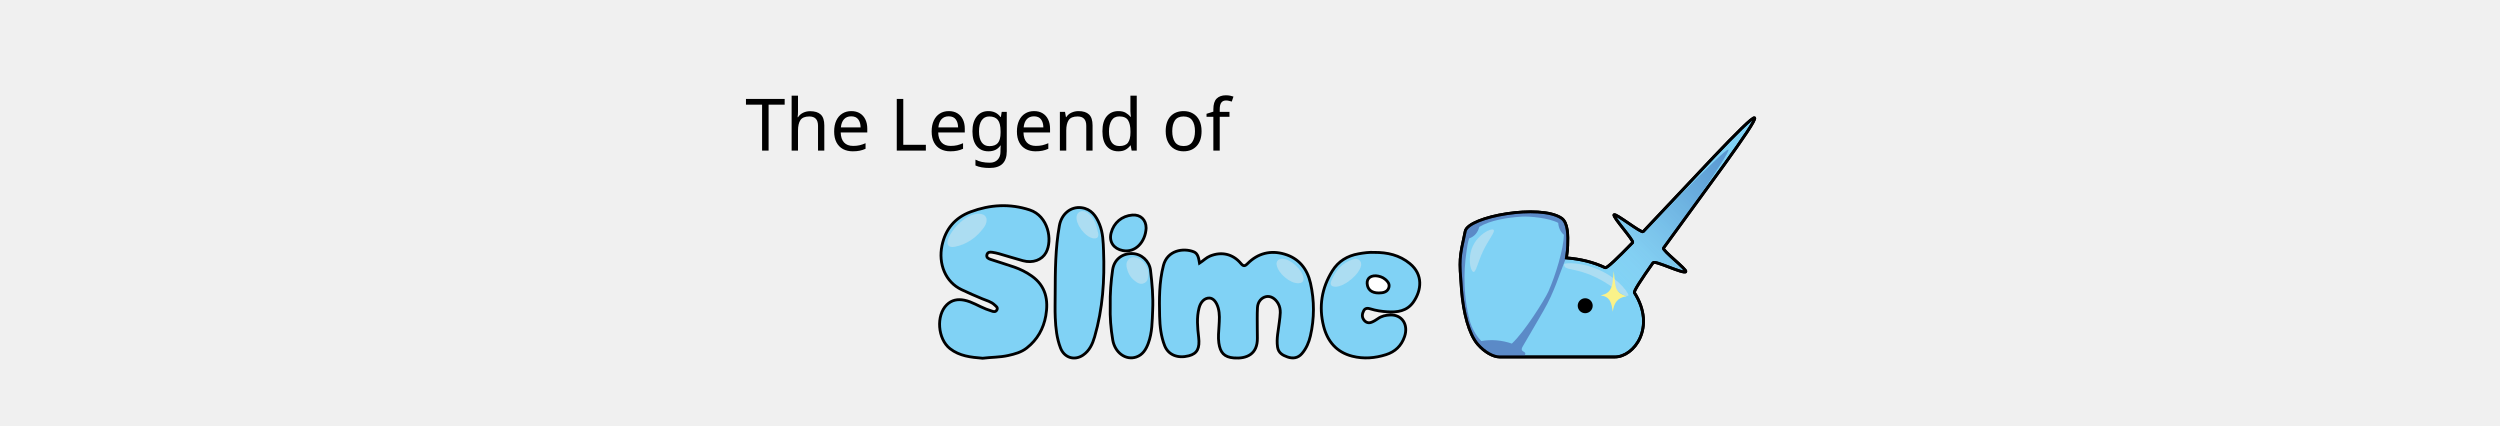
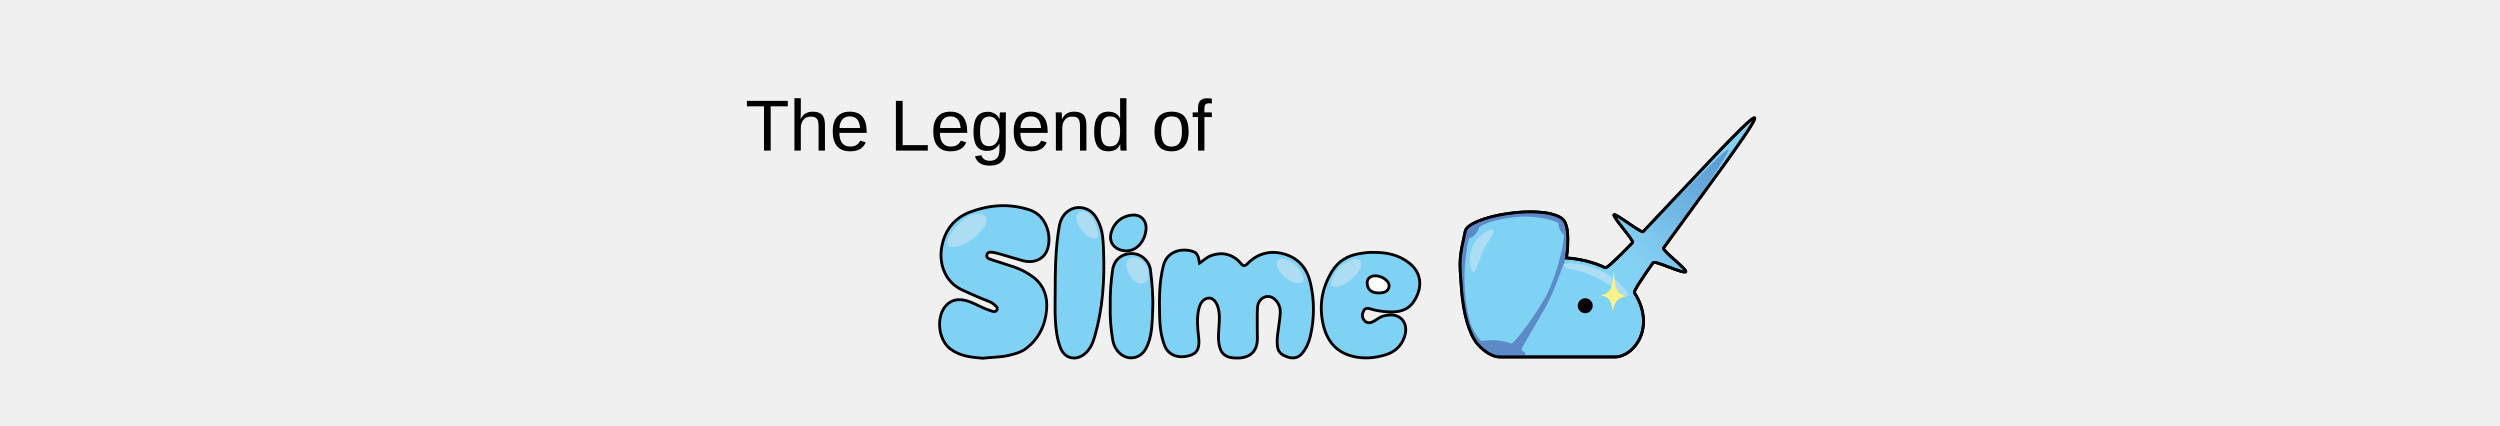
<svg xmlns="http://www.w3.org/2000/svg" version="1.1" x="0px" y="0px" width="882px" height="150px" viewBox="0 0 882 150" enable-background="new 0 0 882 150" xml:space="preserve">
  <g id="Layer_1">
    <path fill="#80D2F5" stroke="#000000" stroke-miterlimit="10" d="M529.059,125.937c-2.227,0-5.344-1.698-7.764-4.531   c-3.006-3.519-5.049-10.909-5.691-19.437c-0.807-10.624-0.807-10.624,1.33-20.403c1.139-5.198,26.438-9.713,33.975-4.588   c2.311,1.572,2.303,6.173,2.164,9.722c-0.059,1.564-0.059,1.564-0.443,4.279c4.818,0.373,9.543,1.487,13.688,3.466   c0.555,0.266,4.352-3.379,9.68-8.864c0.611-0.63-7.211-9.138-6.563-9.814c0.594-0.617,9.654,6.604,10.275,5.955   c15.246-15.963,38.137-41.135,39.316-40.14c1.176,0.992-19.215,27.978-32.139,45.939c-0.559,0.775,8.4,7.591,7.871,8.328   c-0.713,1-10.898-4.095-11.549-3.174c-4.189,5.941-6.9,10.097-6.582,10.595c7.754,12.183-0.141,22.667-6.9,22.667   c-2.377,0-21.043,0-21.043,0S532.412,125.937,529.059,125.937z" />
    <path opacity="0.7" fill="#4C6BB3" d="M544.561,109.607c3.904-6.746,5.475-12.615,8.074-18.999c0.037-0.308,0.09-0.605,0.17-0.882   c0.205-1.498,0.221-1.759,0.268-3.027c0.139-3.549,0.146-8.149-2.164-9.722c-7.537-5.125-32.836-0.61-33.975,4.588   c-2.137,9.779-2.137,9.779-1.33,20.403c0.643,8.527,2.686,15.918,5.691,19.437c2.42,2.833,5.537,4.531,7.764,4.531h1.643   c0,0,3.551,0,6.836,0c2.031-2.55-1.951-1.126-0.221-3.879C537.951,121.052,543.973,110.621,544.561,109.607z" />
    <path fill="#80D2F5" d="M549.734,78.631c-3.313-1.755-10.098-2.375-12.861-2.2c-4.938,0.309-11.072,1.24-14.994,3.621   c-0.428,1.812-1.617,3.412-3.572,4.054c-0.506,1.472-0.725,3.322-0.926,4.655c-1.184,7.898-0.912,16.354,1.082,24.172   c0.641,2.504,2.104,5.342,4.148,7.386c3.541-0.648,7.273-0.296,10.77,0.899c4.422-4.047,11.639-15.541,12.953-18.521   c2.482-5.634,5.287-14.783,5.412-19.85C550.508,81.806,549.836,80.241,549.734,78.631z" />
    <path fill="#FFFFFF" stroke="#D41C5A" stroke-width="0.75" stroke-miterlimit="10" d="M574.357,107.861" />
    <path opacity="0.4" fill="#EDEDED" d="M574.506,104.282c-1.764,0.935-4.488-3.156-11.945-6.643c-7.365-3.439-10.766-2-10.762-4.432   c0.002-0.474,6.383-1.048,13.639,2.612C572.033,99.146,574.922,104.059,574.506,104.282z" />
    <g>
      <path fill-rule="evenodd" clip-rule="evenodd" fill="#80D2F5" stroke="#000000" stroke-miterlimit="10" d="M346.681,126.387    c-4.172-0.342-8.141-0.743-11.526-3.392c-4.326-3.383-4.983-11.7-1.126-15.473c1.742-1.708,3.844-2.07,6.151-1.618    c2.773,0.54,5.115,2.148,7.708,3.134c0.635,0.242,1.29,0.427,1.922,0.676c0.75,0.296,1.49,0.427,1.917-0.429    c0.411-0.824-0.339-1.232-0.808-1.685c-1.229-1.184-2.875-1.566-4.388-2.192c-2.459-1.013-4.886-2.085-7.296-3.223    c-5.683-2.68-8.248-9.118-6.901-15.549c1.214-5.803,4.578-9.841,10.104-11.901c6.847-2.554,13.847-2.965,20.858-0.668    c6.504,2.131,8.135,10.608,5.743,15.029c-1.417,2.618-4.663,3.844-8.154,2.881c-2.839-0.779-5.649-1.663-8.479-2.474    c-0.759-0.219-1.541-0.369-2.323-0.491c-0.821-0.126-1.669-0.104-1.91,0.908c-0.225,0.947,0.523,1.333,1.232,1.569    c2.794,0.932,5.623,1.766,8.404,2.731c2.201,0.763,4.27,1.799,6.191,3.161c4.991,3.538,5.937,8.55,4.95,14.068    c-0.809,4.522-2.979,8.387-6.694,11.315c-1.963,1.546-4.246,2.136-6.562,2.655C352.692,126.098,349.598,126.006,346.681,126.387z" />
      <path fill-rule="evenodd" clip-rule="evenodd" fill="#80D2F5" stroke="#000000" stroke-miterlimit="10" d="M423.193,92.843    c1.35-0.874,2.375-1.963,3.743-2.52c4.012-1.631,7.976-0.759,10.796,2.57c0.927,1.097,1.41,1.117,2.432,0.085    c3.641-3.672,8.151-4.747,13.011-3.324c5.046,1.479,8.022,5.154,9.171,10.265c1.394,6.198,1.387,12.421-0.039,18.602    c-0.521,2.262-1.449,4.441-2.993,6.232c-1.375,1.597-3.175,1.859-5.122,1.174c-1.724-0.606-3.172-1.43-3.479-3.519    c-0.438-2.997,0.316-5.874,0.637-8.802c0.24-2.171,0.78-4.402-0.411-6.507c-1.034-1.827-2.674-2.78-4.259-2.445    c-1.636,0.346-2.93,1.802-3.045,3.855c-0.143,2.554-0.058,5.122-0.063,7.686c-0.002,1.024,0.009,2.049,0.028,3.075    c0.095,5.657-3.747,7.367-8.281,7.012c-3.445-0.27-4.838-1.905-5.312-5.281c-0.281-2.007-0.053-3.969,0.063-5.948    c0.125-2.159,0.313-4.312-0.3-6.448c-0.598-2.07-1.74-3.42-3.087-3.457c-1.647-0.043-3.076,1.281-3.65,3.482    c-0.893,3.431-0.549,6.91-0.148,10.348c0.448,3.851-0.45,5.764-3.454,6.548c-3.976,1.039-7.275-0.344-8.542-3.578    c-1.302-3.327-1.688-6.812-1.771-10.344c-0.144-6.033-0.189-12.06,1.347-17.969c1.383-5.316,6.957-6.241,10.669-4.811    C422.695,89.426,422.9,91.175,423.193,92.843z" />
      <path fill-rule="evenodd" clip-rule="evenodd" fill="#80D2F5" stroke="#000000" stroke-miterlimit="10" d="M484.873,89.046    c4.594-0.021,8.875,0.933,12.535,3.949c4.713,3.881,4.16,9.363,1.238,13.556c-2.285,3.274-5.709,3.68-9.271,3.444    c-1.971-0.129-3.953-0.405-5.865-1.018c-0.906-0.288-1.871-0.359-2.399,0.658c-0.547,1.052-0.711,2.171,0.06,3.221    c0.69,0.939,1.654,1.246,2.714,0.833c0.786-0.303,1.529-0.764,2.22-1.255c1.305-0.938,2.789-1.253,4.332-1.313    c4.203-0.161,6.523,3.399,5.088,7.628c-1.111,3.27-3.32,5.355-6.551,6.378c-3.91,1.236-7.879,1.566-11.9,0.542    c-5.593-1.424-8.759-5.27-10.113-10.613c-1.735-6.862-0.695-13.401,3.059-19.446c2.137-3.444,5.302-5.362,9.257-6.065    C481.127,89.214,482.981,88.953,484.873,89.046z" />
      <path fill-rule="evenodd" clip-rule="evenodd" fill="#80D2F5" stroke="#000000" stroke-miterlimit="10" d="M372.266,103.731    c0.027-8.06,0.054-16.142,1.485-24.11c0.748-4.17,4.049-6.813,7.754-6.353c3.485,0.434,5.213,2.937,6.412,5.884    c1.221,2.997,1.293,6.191,1.418,9.376c0.399,10.259-0.27,20.408-3.156,30.311c-0.734,2.516-1.809,4.924-4.125,6.475    c-3.041,2.03-6.59,0.867-7.907-2.545c-1.328-3.442-1.696-7.054-1.855-10.685C372.169,109.306,372.266,106.517,372.266,103.731z" />
      <path fill-rule="evenodd" clip-rule="evenodd" fill="#80D2F5" stroke="#000000" stroke-miterlimit="10" d="M391.689,107.91    c-0.083-4.382,0.237-8.563,0.845-12.729c0.51-3.489,3.211-5.782,6.892-5.724c3.256,0.054,6.088,2.646,6.473,5.879    c0.557,4.673,0.983,9.365,0.765,14.061c-0.185,3.948-0.141,7.958-1.565,11.756c-0.799,2.135-1.953,4.024-4.207,4.795    c-3.75,1.282-7.554-1.553-8.316-6.006C391.882,115.899,391.572,111.837,391.689,107.91z" />
      <path fill-rule="evenodd" clip-rule="evenodd" fill="#80D2F5" stroke="#000000" stroke-miterlimit="10" d="M404.352,80.477    c-0.232,4.842-3.779,8.828-8.299,7.908c-3.152-0.643-4.857-3.075-4.055-6.19c0.931-3.621,3.798-6.038,7.502-6.328    C402.371,75.643,404.352,77.525,404.352,80.477z" />
      <path opacity="0.4" fill-rule="evenodd" clip-rule="evenodd" fill="#EDEDED" d="M348.082,77.751    c-0.035,1.014-0.51,1.904-1.068,2.652c-2.562,3.439-5.875,5.818-10.144,6.659c-2.148,0.423-3.077-0.648-2.387-2.66    c1.285-3.737,6.742-9.408,11.232-8.972C347.24,75.579,348.107,76.342,348.082,77.751z" />
      <path opacity="0.4" fill-rule="evenodd" clip-rule="evenodd" fill="#EDEDED" d="M452.398,91.298    c2.905-0.021,7.275,4.017,7.482,6.934c0.092,1.297-0.803,1.676-1.834,1.697c-3.009,0.063-7.215-3.56-7.649-6.517    C450.209,92.136,450.994,91.307,452.398,91.298z" />
      <path opacity="0.4" fill-rule="evenodd" clip-rule="evenodd" fill="#EDEDED" d="M471.217,101.161    c-1.465,0.025-2.104-0.658-1.548-2.021c1.5-3.678,3.922-6.529,7.868-7.72c1.65-0.499,2.956,0.701,2.656,2.277    C479.599,96.812,474.438,101.105,471.217,101.161z" />
      <path fill-rule="evenodd" clip-rule="evenodd" fill="#FFFFFF" stroke="#000000" stroke-miterlimit="10" d="M485.422,97.303    c1.088,0.088,2.262,0.397,3.271,1.224c0.887,0.725,1.596,1.594,1.334,2.755c-0.271,1.213-1.215,1.843-2.473,2    c-3.11,0.393-4.666-0.745-5.098-2.467C481.922,98.679,483.046,97.225,485.422,97.303z" />
      <path opacity="0.4" fill-rule="evenodd" clip-rule="evenodd" fill="#EDEDED" d="M387.496,82.592    c0.067,1.251-0.599,1.632-1.702,1.505c-2.845-0.327-6.414-4.993-5.964-7.791c0.299-1.847,2.27-2.444,3.994-1.125    C386.251,77.038,386.937,79.796,387.496,82.592z" />
      <path opacity="0.4" fill-rule="evenodd" clip-rule="evenodd" fill="#EDEDED" d="M405.202,96.84c-0.2,1.07-0.134,2.418-1.53,3.05    c-1.362,0.616-2.412-0.078-3.416-0.87c-1.544-1.216-2.395-2.867-2.775-4.748c-0.238-1.172,0.044-2.304,1.029-3.063    c0.893-0.689,1.953-0.523,2.923-0.146C403.547,91.88,405.225,94.439,405.202,96.84z" />
    </g>
    <linearGradient id="SVGID_1_" gradientUnits="userSpaceOnUse" x1="568.477" y1="99.631" x2="612.564" y2="55.543">
      <stop offset="0" style="stop-color:#FFFFFF;stop-opacity:0" />
      <stop offset="0.029" style="stop-color:#EEF1F7;stop-opacity:0.029" />
      <stop offset="0.123" style="stop-color:#BFC8E2;stop-opacity:0.123" />
      <stop offset="0.221" style="stop-color:#94A3CE;stop-opacity:0.221" />
      <stop offset="0.324" style="stop-color:#7184BE;stop-opacity:0.324" />
      <stop offset="0.431" style="stop-color:#546CB1;stop-opacity:0.431" />
      <stop offset="0.545" style="stop-color:#3D58A7;stop-opacity:0.545" />
      <stop offset="0.668" style="stop-color:#2D4BA0;stop-opacity:0.668" />
      <stop offset="0.808" style="stop-color:#24439B;stop-opacity:0.808" />
      <stop offset="1" style="stop-color:#21409A" />
    </linearGradient>
    <path opacity="0.4" fill="url(#SVGID_1_)" d="M609.783,52.767c-1.209-0.618-30.123,29.682-30.123,29.682l-9.637-6.165l6.498,9.155   c0,0-7.357,6.564-9.086,8.413c-0.738,0.789-1.896,0.28-3.008-0.234c-0.92-0.426,2.674,4.648,4.748,6.713   c1.289,1.117,6.873,5.379,8.85,5.459c0.521,0.021-1.02-2.335-1.305-2.729c-0.67-0.923,6.445-10.977,6.445-10.977l11.113,3.544   l-7.393-8.106C586.887,87.521,610.992,53.386,609.783,52.767z" />
    <path fill="none" stroke="#000000" stroke-miterlimit="10" d="M529.059,125.937c-2.227,0-5.344-1.698-7.764-4.531   c-3.006-3.519-5.049-10.909-5.691-19.437c-0.807-10.624-0.807-10.624,1.33-20.403c1.139-5.198,26.438-9.713,33.975-4.588   c2.311,1.572,2.303,6.173,2.164,9.722c-0.059,1.564-0.059,1.564-0.443,4.279c4.818,0.373,9.543,1.487,13.688,3.466   c0.555,0.266,4.352-3.379,9.68-8.864c0.611-0.63-7.211-9.138-6.563-9.814c0.594-0.617,9.654,6.604,10.275,5.955   c15.246-15.963,38.137-41.135,39.316-40.14c1.176,0.992-19.215,27.978-32.139,45.939c-0.559,0.775,8.4,7.591,7.871,8.328   c-0.713,1-10.898-4.095-11.549-3.174c-4.189,5.941-6.9,10.097-6.582,10.595c7.754,12.183-0.141,22.667-6.9,22.667   c-2.377,0-21.043,0-21.043,0S532.412,125.937,529.059,125.937z" />
    <path opacity="0.4" fill="#EDEDED" d="M523.283,88.464c1.969-4.113,4.563-6.968,3.563-7.445c-0.998-0.48-5.217,1.599-7.184,5.71   c-1.969,4.112-0.945,8.7,0.057,9.179C520.719,96.386,521.313,92.574,523.283,88.464z" />
    <circle cx="559.262" cy="107.861" r="2.643" />
    <path fill-rule="evenodd" clip-rule="evenodd" fill="#FAF289" d="M569.342,95.64c0.201,1.687,0.295,3.405,0.598,5.113   c0.32,1.809,1.42,2.816,3.027,3.439c0.207,0.079,0.414,0.152,0.957,0.351c-3.439,0.391-4.539,2.553-4.934,5.416   c-0.412-2.712-0.771-5.386-4.275-5.694c0.205-0.076,0.404-0.176,0.619-0.225c2.303-0.512,3.26-2.161,3.568-4.304   C569.102,98.378,569.199,97.006,569.342,95.64" />
    <rect x="262.925" y="34.354" fill="none" width="192.204" height="27.564" />
-     <text transform="matrix(1 0 0 1 262.9253 53.1338)" font-family="'Quicksand'" font-size="25.517">The Legend of</text>
+     <text transform="matrix(1 0 0 1 262.9253 53.1338)" font-family="'Arial'" font-size="25.517">The Legend of</text>
  </g>
  <g id="S">
</g>
</svg>
